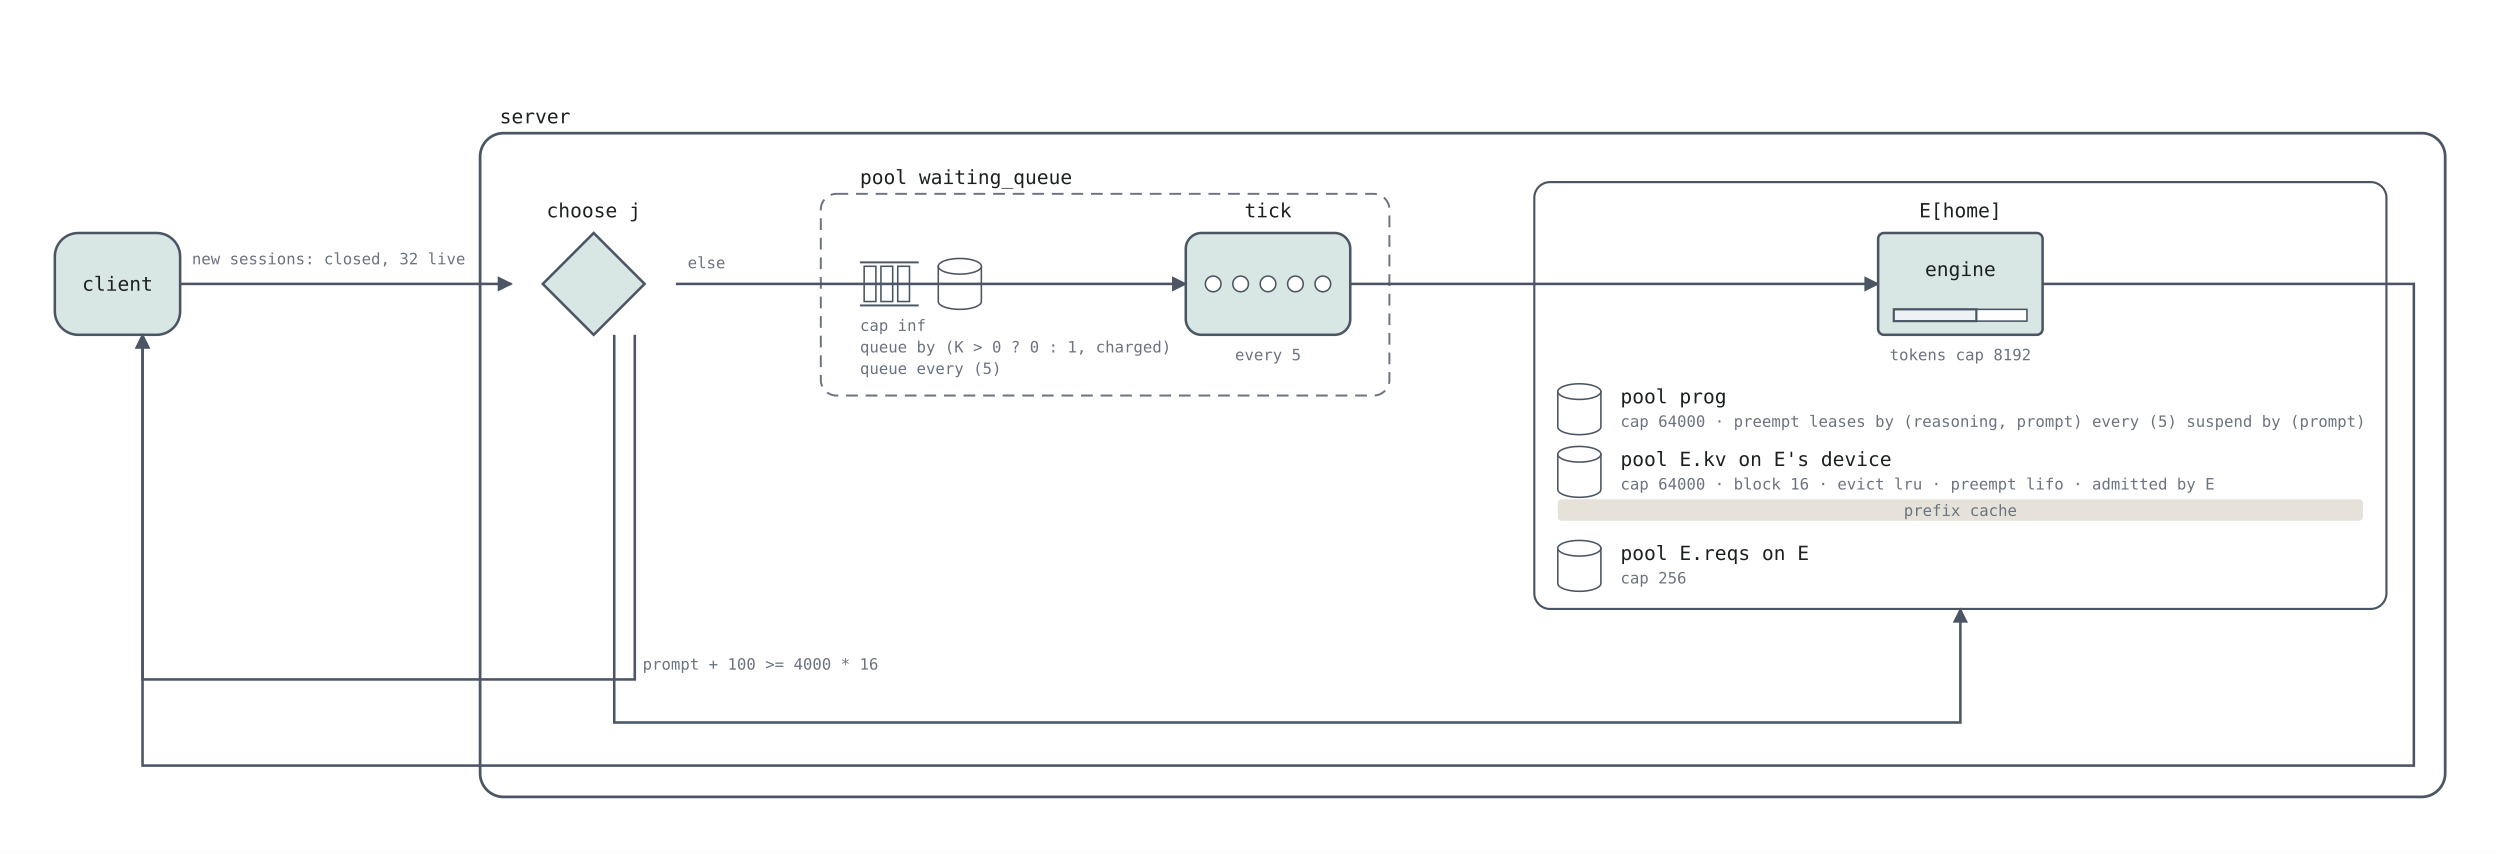
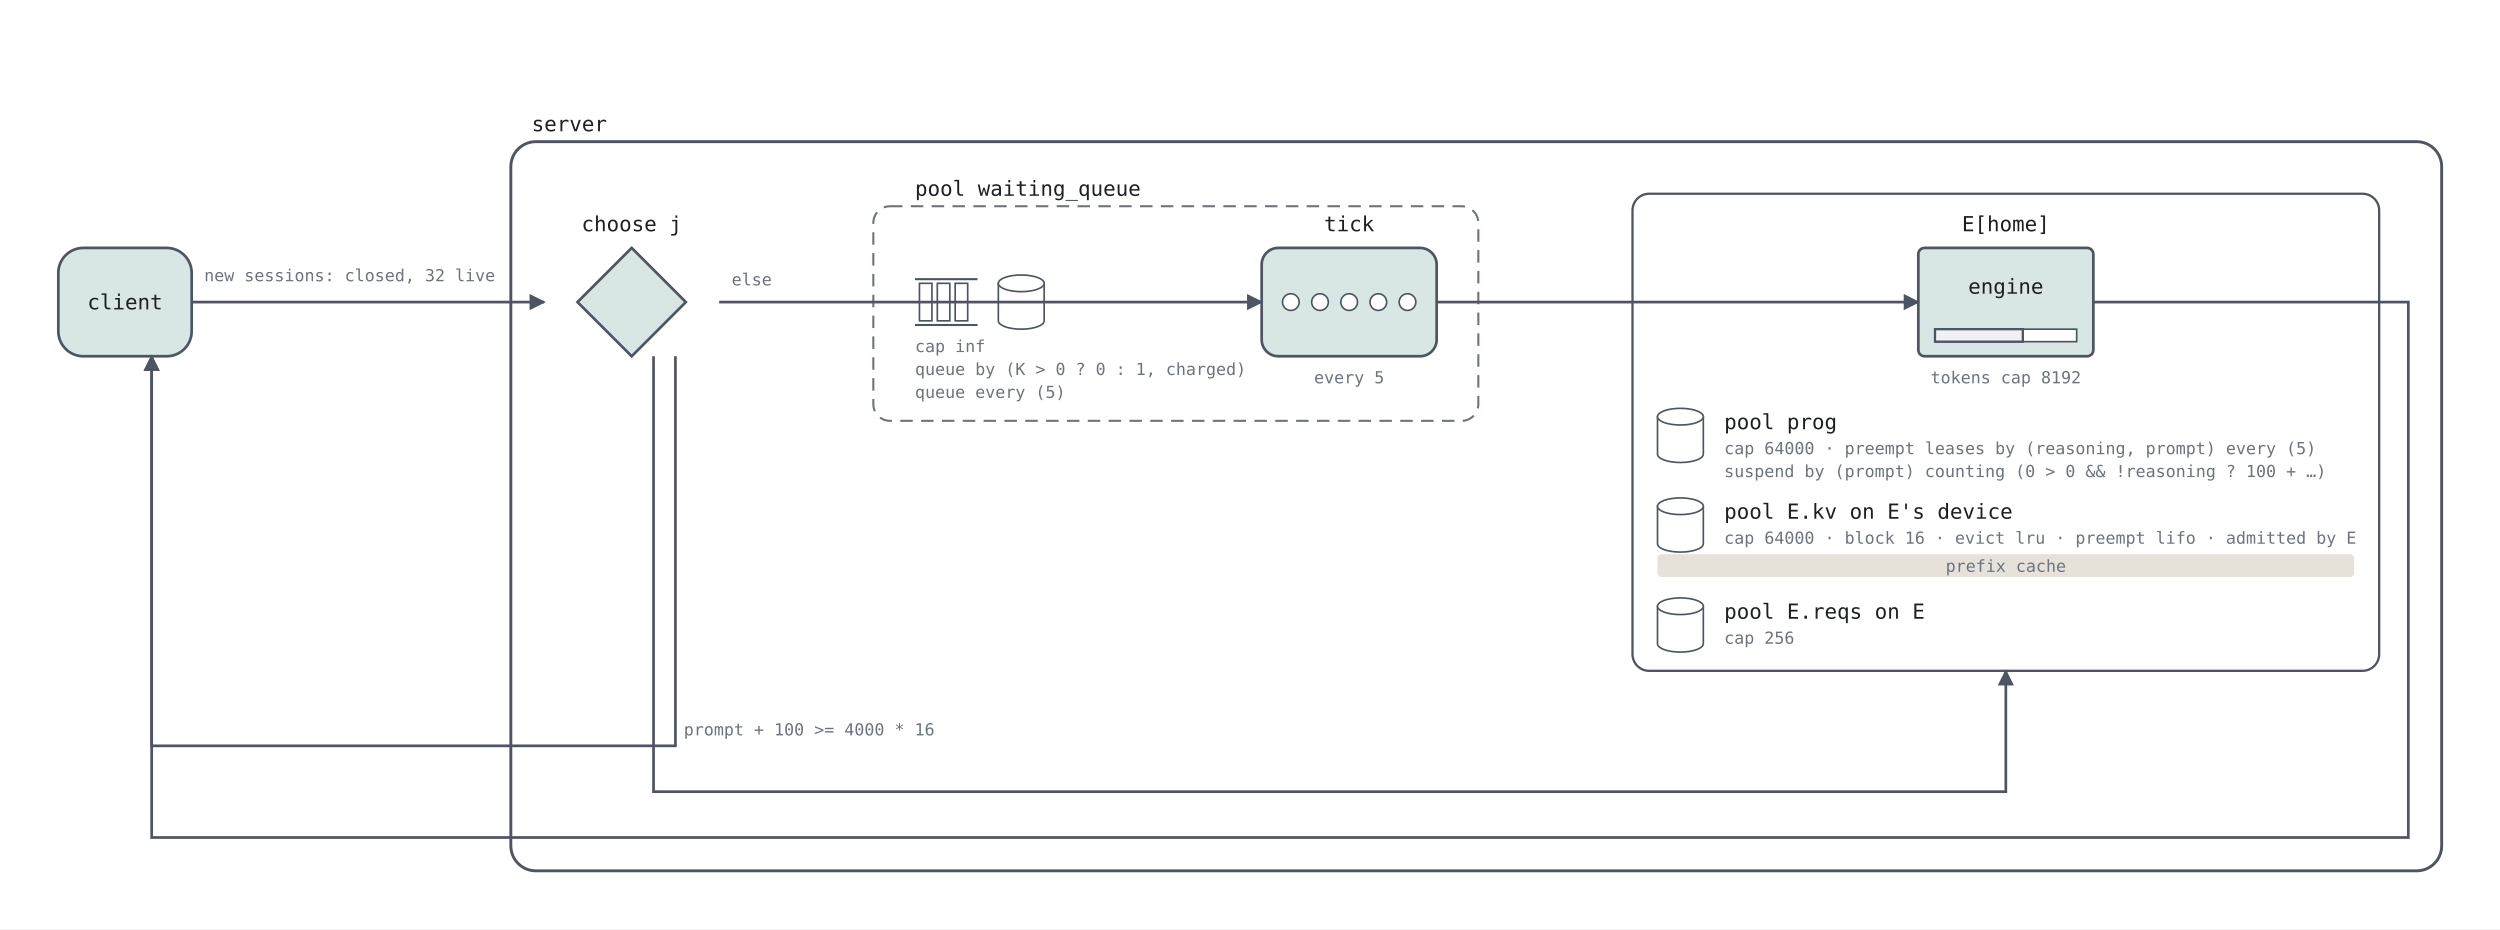
- <svg xmlns="http://www.w3.org/2000/svg" width="1276.8" height="435" viewBox="0 0 1276.8 435" role="img">
+ <svg xmlns="http://www.w3.org/2000/svg" width="1200" height="446" viewBox="0 0 1200 446" role="img">
  <style>
  text { font-family: ui-monospace, "SF Mono", Menlo, Consolas, monospace; }
  @media (prefers-color-scheme: dark) {
    text { fill: #e8e6e3; } text.dim { fill: #9aa4b2; }
    .bg { fill:#14171a }
    .solid { fill:#232a31;stroke:#b6bfcc }
    .cached { fill:#33302a }
    .instance { fill:#1a1f24;stroke:#b6bfcc }
    .frame { stroke:#b6bfcc }
    .server { stroke:#b6bfcc }
    .enclosure { stroke:#9aa4b2 }
    .station { fill:#26403d;stroke:#b6bfcc }
    .cell { fill:#14171a;stroke:#b6bfcc }
    .rail { stroke:#b6bfcc }
    .flow { stroke:#b6bfcc }
    .back { stroke:#b6bfcc }
    .poster { fill:#b6bfcc }
    .relation { stroke:#9aa4b2 }
  }
</style>
  <defs>
    <marker id="a" viewBox="0 0 10 10" refX="9" refY="5" markerWidth="6" markerHeight="6" orient="auto-start-reverse">
      <path d="M0 0 L10 5 L0 10 z" fill="context-stroke" />
    </marker>
  </defs>
-   <rect class="bg" fill="#ffffff" x="0" y="0" width="1276.8" height="435" />
-   <rect class="server" fill="none" stroke="#4b5563" stroke-width="1.4" data-role="server" x="245.2" y="68" width="1003.6" height="339" rx="12" />
+   <rect class="bg" fill="#ffffff" x="0" y="0" width="1200" height="446" />
+   <rect class="server" fill="none" stroke="#4b5563" stroke-width="1.4" data-role="server" x="245.2" y="68" width="926.8" height="350" rx="12" />
  <rect class="enclosure" fill="none" stroke="#6b7280" stroke-width="1" stroke-dasharray="6 4" x="419.2" y="99" width="290.4" height="103" rx="8" />
  <text x="439.2" y="94" text-anchor="start" font-size="10" fill="#1d2021">pool waiting_queue</text>
  <g data-pool="waiting_queue" data-role="queue">
    <path class="rail" fill="none" stroke="#4b5563" stroke-width="1" d="M439.2 134 L469.2 134 M439.2 156 L469.2 156" />
    <rect class="cell" fill="#ffffff" stroke="#4b5563" stroke-width=".8" x="441.34" y="136" width="6" height="18" />
    <rect class="cell" fill="#ffffff" stroke="#4b5563" stroke-width=".8" x="449.91" y="136" width="6" height="18" />
    <rect class="cell" fill="#ffffff" stroke="#4b5563" stroke-width=".8" x="458.49" y="136" width="6" height="18" />
  </g>
  <g data-pool="waiting_queue" data-role="drum">
    <path class="cell" fill="#ffffff" stroke="#4b5563" stroke-width=".8" d="M 479.2 136 L 479.2 154 A 11 4 0 0 0 501.2 154 L 501.2 136 Z" />
    <ellipse class="cell" fill="#ffffff" stroke="#4b5563" stroke-width=".8" cx="490.2" cy="136" rx="11" ry="4" />
  </g>
  <text x="439.2" y="169" text-anchor="start" font-size="8" fill="#6b7280" class="dim">cap inf</text>
  <text x="439.2" y="180" text-anchor="start" font-size="8" fill="#6b7280" class="dim">queue by (K &gt; 0 ? 0 : 1, charged)</text>
  <text x="439.2" y="191" text-anchor="start" font-size="8" fill="#6b7280" class="dim">queue every (5)</text>
-   <rect class="frame" fill="none" stroke="#4b5563" stroke-width="1.1" x="783.6" y="93" width="435.2" height="218" rx="8" />
+   <rect class="frame" fill="none" stroke="#4b5563" stroke-width="1.1" x="783.6" y="93" width="358.4" height="229" rx="8" />
  <g data-pool="prog" data-role="drum">
    <path class="cell" fill="#ffffff" stroke="#4b5563" stroke-width=".8" d="M 795.6 200 L 795.6 218 A 11 4 0 0 0 817.6 218 L 817.6 200 Z" />
    <ellipse class="cell" fill="#ffffff" stroke="#4b5563" stroke-width=".8" cx="806.6" cy="200" rx="11" ry="4" />
  </g>
  <text x="827.6" y="206" text-anchor="start" font-size="10" fill="#1d2021">pool prog</text>
-   <text x="827.6" y="218" text-anchor="start" font-size="8" fill="#6b7280" class="dim">cap 64000 · preempt leases by (reasoning, prompt) every (5) suspend by (prompt)</text>
+   <text x="827.6" y="218" text-anchor="start" font-size="8" fill="#6b7280" class="dim">cap 64000 · preempt leases by (reasoning, prompt) every (5)</text>
+   <text x="827.6" y="229" text-anchor="start" font-size="8" fill="#6b7280" class="dim">suspend by (prompt) counting (0 &gt; 0 &amp;&amp; !reasoning ? 100 + …)</text>
  <g data-pool="E.kv" data-role="drum">
-     <path class="cell" fill="#ffffff" stroke="#4b5563" stroke-width=".8" d="M 795.6 232 L 795.6 250 A 11 4 0 0 0 817.6 250 L 817.6 232 Z" />
-     <ellipse class="cell" fill="#ffffff" stroke="#4b5563" stroke-width=".8" cx="806.6" cy="232" rx="11" ry="4" />
+     <path class="cell" fill="#ffffff" stroke="#4b5563" stroke-width=".8" d="M 795.6 243 L 795.6 261 A 11 4 0 0 0 817.6 261 L 817.6 243 Z" />
+     <ellipse class="cell" fill="#ffffff" stroke="#4b5563" stroke-width=".8" cx="806.6" cy="243" rx="11" ry="4" />
  </g>
-   <text x="827.6" y="238" text-anchor="start" font-size="10" fill="#1d2021">pool E.kv on E's device</text>
-   <text x="827.6" y="250" text-anchor="start" font-size="8" fill="#6b7280" class="dim">cap 64000 · block 16 · evict lru · preempt lifo · admitted by E</text>
-   <rect class="cached" fill="#e6e2da" stroke="none" x="795.6" y="255" width="411.2" height="11" rx="2" />
-   <text x="1001.2" y="263.5" text-anchor="middle" font-size="8" fill="#6b7280" class="dim">prefix cache</text>
+   <text x="827.6" y="249" text-anchor="start" font-size="10" fill="#1d2021">pool E.kv on E's device</text>
+   <text x="827.6" y="261" text-anchor="start" font-size="8" fill="#6b7280" class="dim">cap 64000 · block 16 · evict lru · preempt lifo · admitted by E</text>
+   <rect class="cached" fill="#e6e2da" stroke="none" x="795.6" y="266" width="334.4" height="11" rx="2" />
+   <text x="962.8" y="274.5" text-anchor="middle" font-size="8" fill="#6b7280" class="dim">prefix cache</text>
  <g data-pool="E.reqs" data-role="drum">
-     <path class="cell" fill="#ffffff" stroke="#4b5563" stroke-width=".8" d="M 795.6 280 L 795.6 298 A 11 4 0 0 0 817.6 298 L 817.6 280 Z" />
-     <ellipse class="cell" fill="#ffffff" stroke="#4b5563" stroke-width=".8" cx="806.6" cy="280" rx="11" ry="4" />
+     <path class="cell" fill="#ffffff" stroke="#4b5563" stroke-width=".8" d="M 795.6 291 L 795.6 309 A 11 4 0 0 0 817.6 309 L 817.6 291 Z" />
+     <ellipse class="cell" fill="#ffffff" stroke="#4b5563" stroke-width=".8" cx="806.6" cy="291" rx="11" ry="4" />
  </g>
-   <text x="827.6" y="286" text-anchor="start" font-size="10" fill="#1d2021">pool E.reqs on E</text>
-   <text x="827.6" y="298" text-anchor="start" font-size="8" fill="#6b7280" class="dim">cap 256</text>
+   <text x="827.6" y="297" text-anchor="start" font-size="10" fill="#1d2021">pool E.reqs on E</text>
+   <text x="827.6" y="309" text-anchor="start" font-size="8" fill="#6b7280" class="dim">cap 256</text>
  <g data-node="#0" data-role="decision">
    <polygon class="station" fill="#d8e6e4" stroke="#4b5563" stroke-width="1.3" points="303.2,119 329.2,145 303.2,171 277.2,145" />
  </g>
  <text x="303.2" y="111" text-anchor="middle" font-size="10" fill="#1d2021">choose j</text>
  <g data-node="#1" data-role="tick">
    <rect class="station" fill="#d8e6e4" stroke="#4b5563" stroke-width="1.3" x="605.6" y="119" width="84" height="52" rx="8" />
    <circle class="cell" fill="#ffffff" stroke="#4b5563" stroke-width=".8" cx="619.6" cy="145" r="4" />
    <circle class="cell" fill="#ffffff" stroke="#4b5563" stroke-width=".8" cx="633.6" cy="145" r="4" />
    <circle class="cell" fill="#ffffff" stroke="#4b5563" stroke-width=".8" cx="647.6" cy="145" r="4" />
    <circle class="cell" fill="#ffffff" stroke="#4b5563" stroke-width=".8" cx="661.6" cy="145" r="4" />
    <circle class="cell" fill="#ffffff" stroke="#4b5563" stroke-width=".8" cx="675.6" cy="145" r="4" />
  </g>
  <text x="647.6" y="111" text-anchor="middle" font-size="10" fill="#1d2021">tick</text>
  <text x="647.6" y="184" text-anchor="middle" font-size="8" fill="#6b7280" class="dim">every 5</text>
  <g data-node="E" data-stage="E">
-     <rect class="station" fill="#d8e6e4" stroke="#4b5563" stroke-width="1.3" x="959.2" y="119" width="84" height="52" rx="3" />
-     <rect class="cell" fill="#ffffff" stroke="#4b5563" stroke-width=".8" x="967.2" y="158" width="68" height="6" />
-     <rect class="solid" fill="#eef2f5" stroke="#4b5563" stroke-width="1.1" data-role="budget" x="967.2" y="158" width="42.16" height="6" />
-     <text x="1001.2" y="141" text-anchor="middle" font-size="10" fill="#1d2021">engine</text>
+     <rect class="station" fill="#d8e6e4" stroke="#4b5563" stroke-width="1.3" x="920.8" y="119" width="84" height="52" rx="3" />
+     <rect class="cell" fill="#ffffff" stroke="#4b5563" stroke-width=".8" x="928.8" y="158" width="68" height="6" />
+     <rect class="solid" fill="#eef2f5" stroke="#4b5563" stroke-width="1.1" data-role="budget" x="928.8" y="158" width="42.16" height="6" />
+     <text x="962.8" y="141" text-anchor="middle" font-size="10" fill="#1d2021">engine</text>
  </g>
-   <text x="1001.2" y="111" text-anchor="middle" font-size="10" fill="#1d2021">E[home]</text>
-   <text x="1001.2" y="184" text-anchor="middle" font-size="8" fill="#6b7280" class="dim">tokens cap 8192</text>
+   <text x="962.8" y="111" text-anchor="middle" font-size="10" fill="#1d2021">E[home]</text>
+   <text x="962.8" y="184" text-anchor="middle" font-size="8" fill="#6b7280" class="dim">tokens cap 8192</text>
  <g data-node="#client" data-role="client">
    <rect class="station" fill="#d8e6e4" stroke="#4b5563" stroke-width="1.3" x="28" y="119" width="64" height="52" rx="12" />
    <text x="60" y="148.5" text-anchor="middle" font-size="10" fill="#1d2021">client</text>
  </g>
  <path class="flow" fill="none" stroke="#4b5563" stroke-width="1.3" data-role="arrival" data-from="#client" data-to="#0" d="M92 145 L261.2 145" marker-end="url(#a)" />
  <text x="98" y="135" text-anchor="start" font-size="8" fill="#6b7280" class="dim">new sessions: closed, 32 live</text>
-   <path class="flow" fill="none" stroke="#4b5563" stroke-width="1.3" data-role="exit" data-from="#0" data-to="#client" d="M324.2 171 L324.2 347 L72.8 347 L72.8 171" marker-end="url(#a)" />
-   <text x="328.2" y="342" text-anchor="start" font-size="8" fill="#6b7280" class="dim">prompt + 100 &gt;= 4000 * 16</text>
+   <path class="flow" fill="none" stroke="#4b5563" stroke-width="1.3" data-role="exit" data-from="#0" data-to="#client" d="M324.2 171 L324.2 358 L72.8 358 L72.8 171" marker-end="url(#a)" />
+   <text x="328.2" y="353" text-anchor="start" font-size="8" fill="#6b7280" class="dim">prompt + 100 &gt;= 4000 * 16</text>
  <path class="flow" fill="none" stroke="#4b5563" stroke-width="1.3" data-role="flow" data-from="#0" data-to="#1" d="M345.2 145 L605.6 145" marker-end="url(#a)" />
  <text x="351.2" y="137" text-anchor="start" font-size="8" fill="#6b7280" class="dim">else</text>
-   <path class="flow" fill="none" stroke="#4b5563" stroke-width="1.3" data-role="flow" data-from="#0" data-to="E" d="M313.7 171 L313.7 369 L1001.2 369 L1001.2 311" marker-end="url(#a)" />
-   <path class="flow" fill="none" stroke="#4b5563" stroke-width="1.3" data-role="flow" data-from="#1" data-to="E" d="M689.6 145 L959.2 145" marker-end="url(#a)" />
-   <path class="flow" fill="none" stroke="#4b5563" stroke-width="1.3" data-role="exit" data-from="E" data-to="#client" d="M1043.2 145 L1232.8 145 L1232.8 391 L72.8 391 L72.8 171" marker-end="url(#a)" />
+   <path class="flow" fill="none" stroke="#4b5563" stroke-width="1.3" data-role="flow" data-from="#0" data-to="E" d="M313.7 171 L313.7 380 L962.8 380 L962.8 322" marker-end="url(#a)" />
+   <path class="flow" fill="none" stroke="#4b5563" stroke-width="1.3" data-role="flow" data-from="#1" data-to="E" d="M689.6 145 L920.8 145" marker-end="url(#a)" />
+   <path class="flow" fill="none" stroke="#4b5563" stroke-width="1.3" data-role="exit" data-from="E" data-to="#client" d="M1004.8 145 L1156 145 L1156 402 L72.8 402 L72.8 171" marker-end="url(#a)" />
  <text x="255.2" y="63" text-anchor="start" font-size="10" fill="#1d2021">server</text>
</svg>
